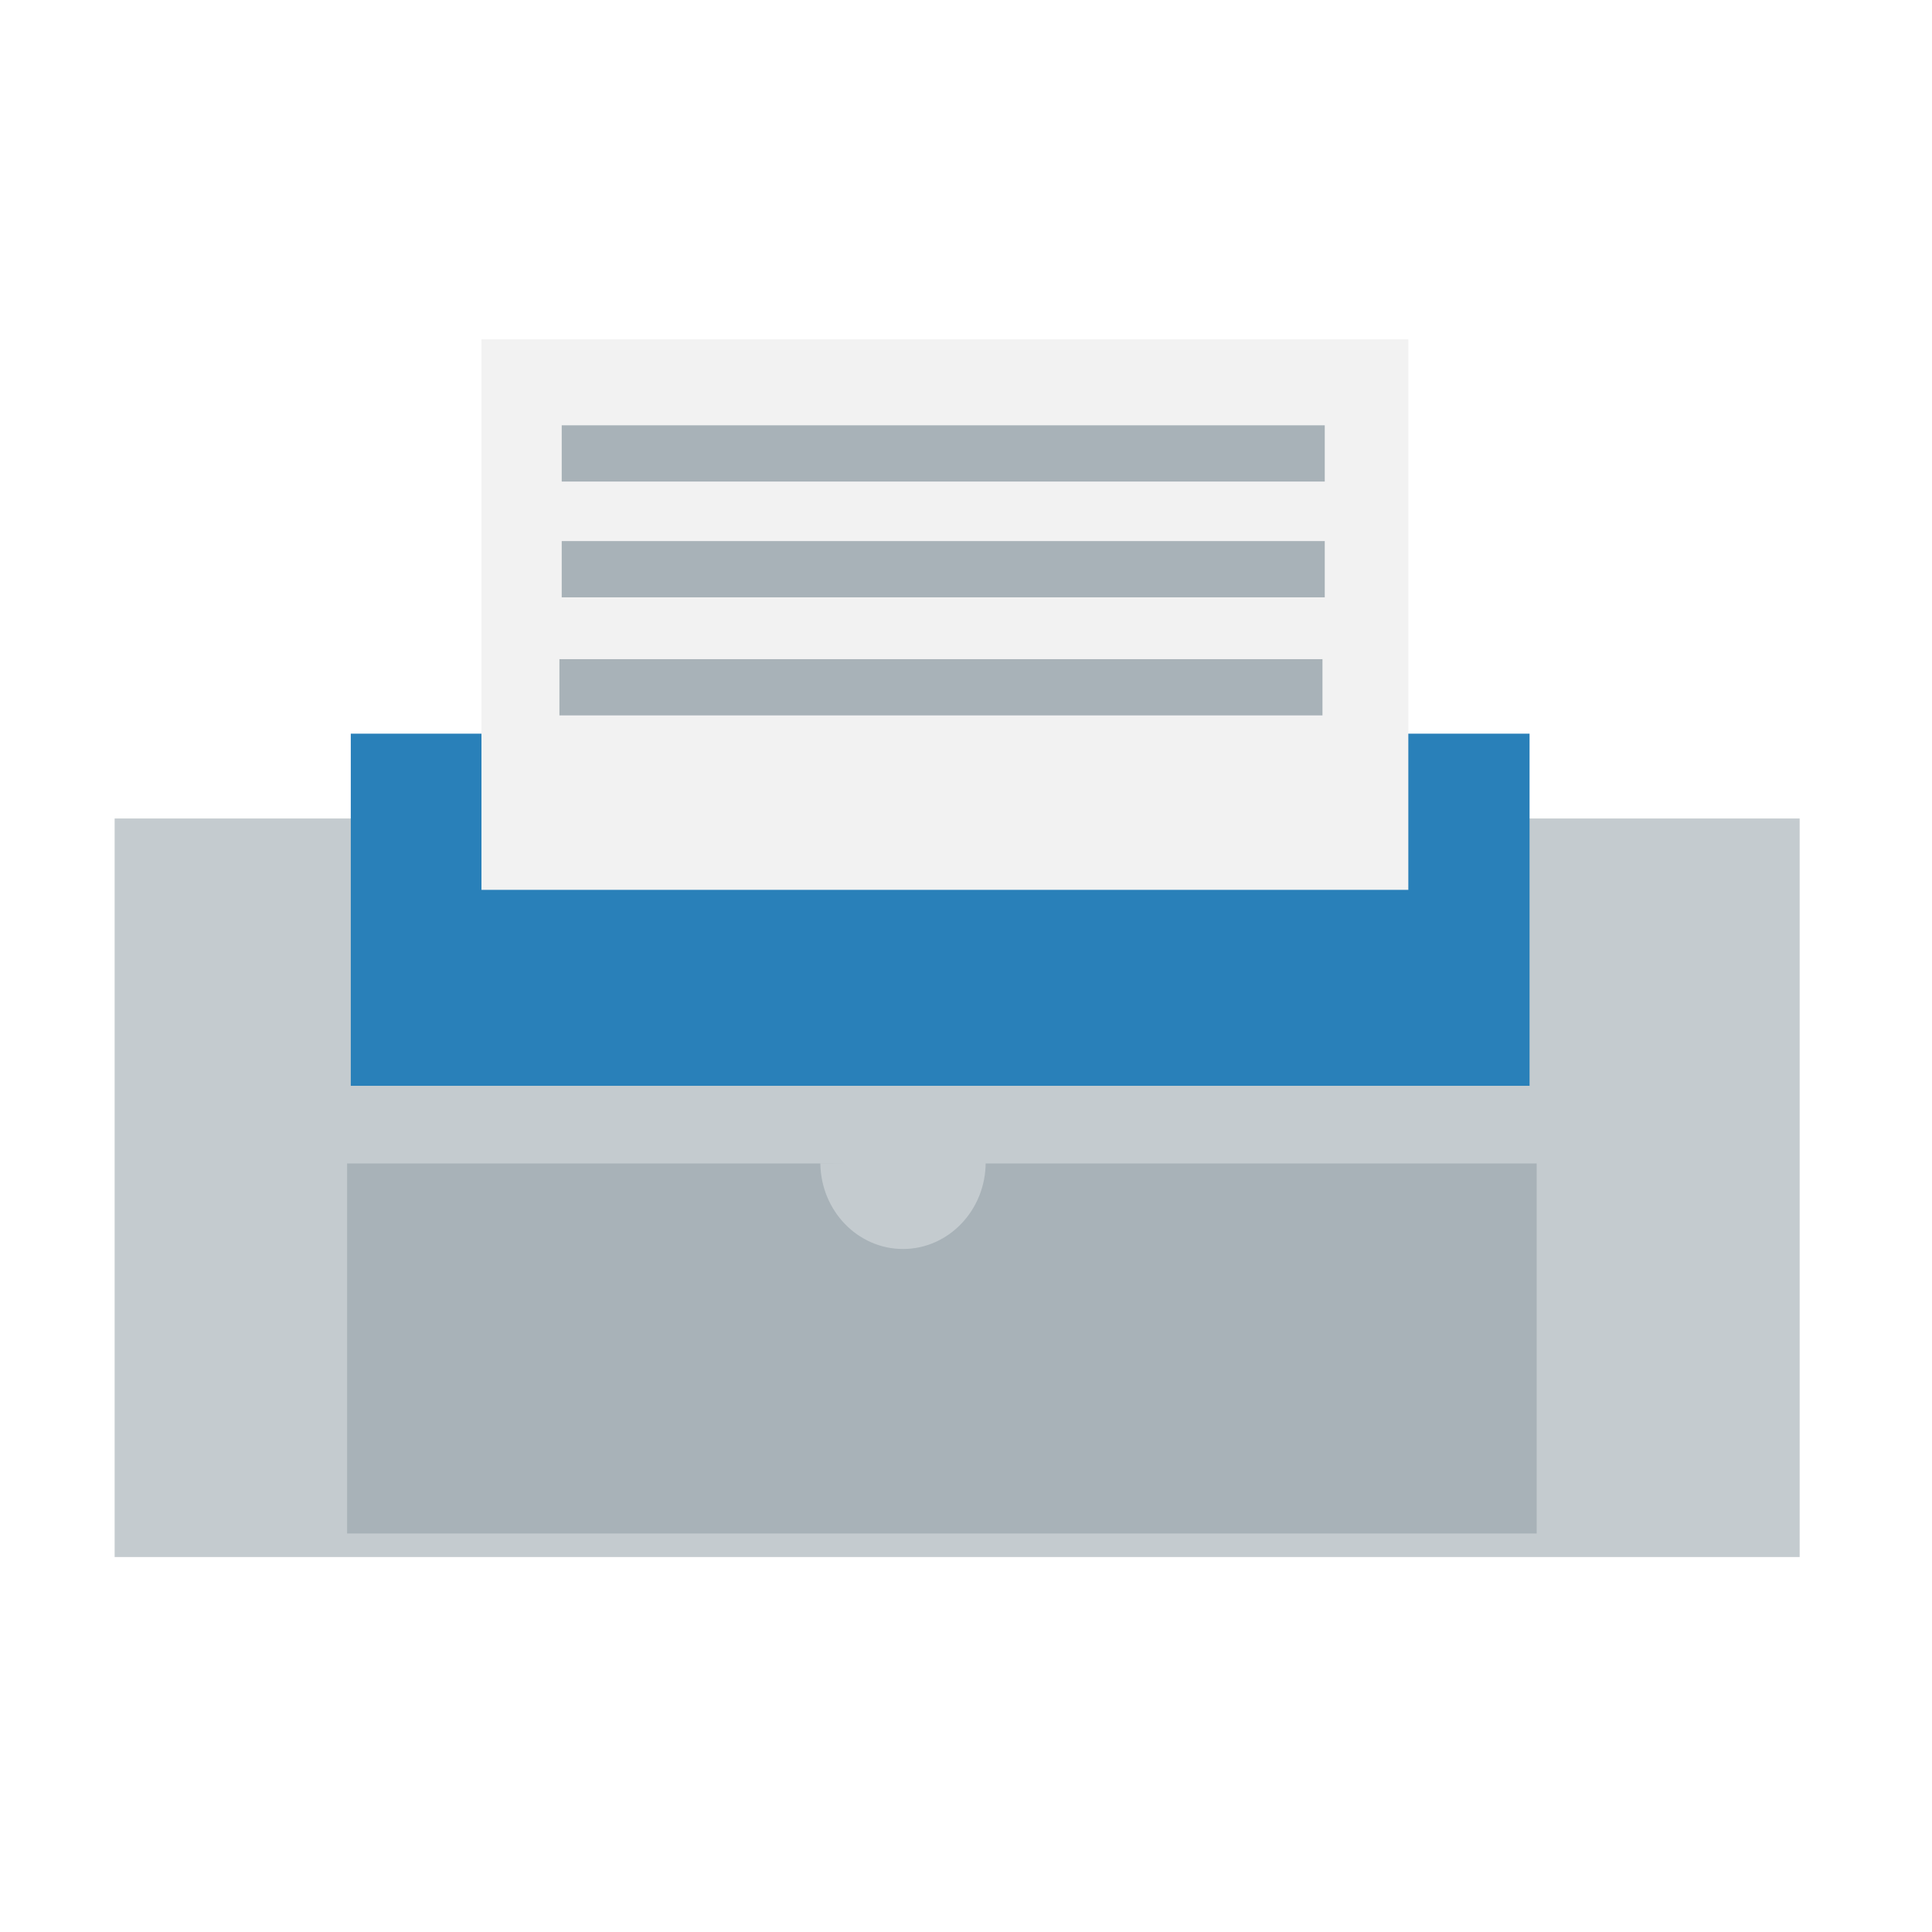
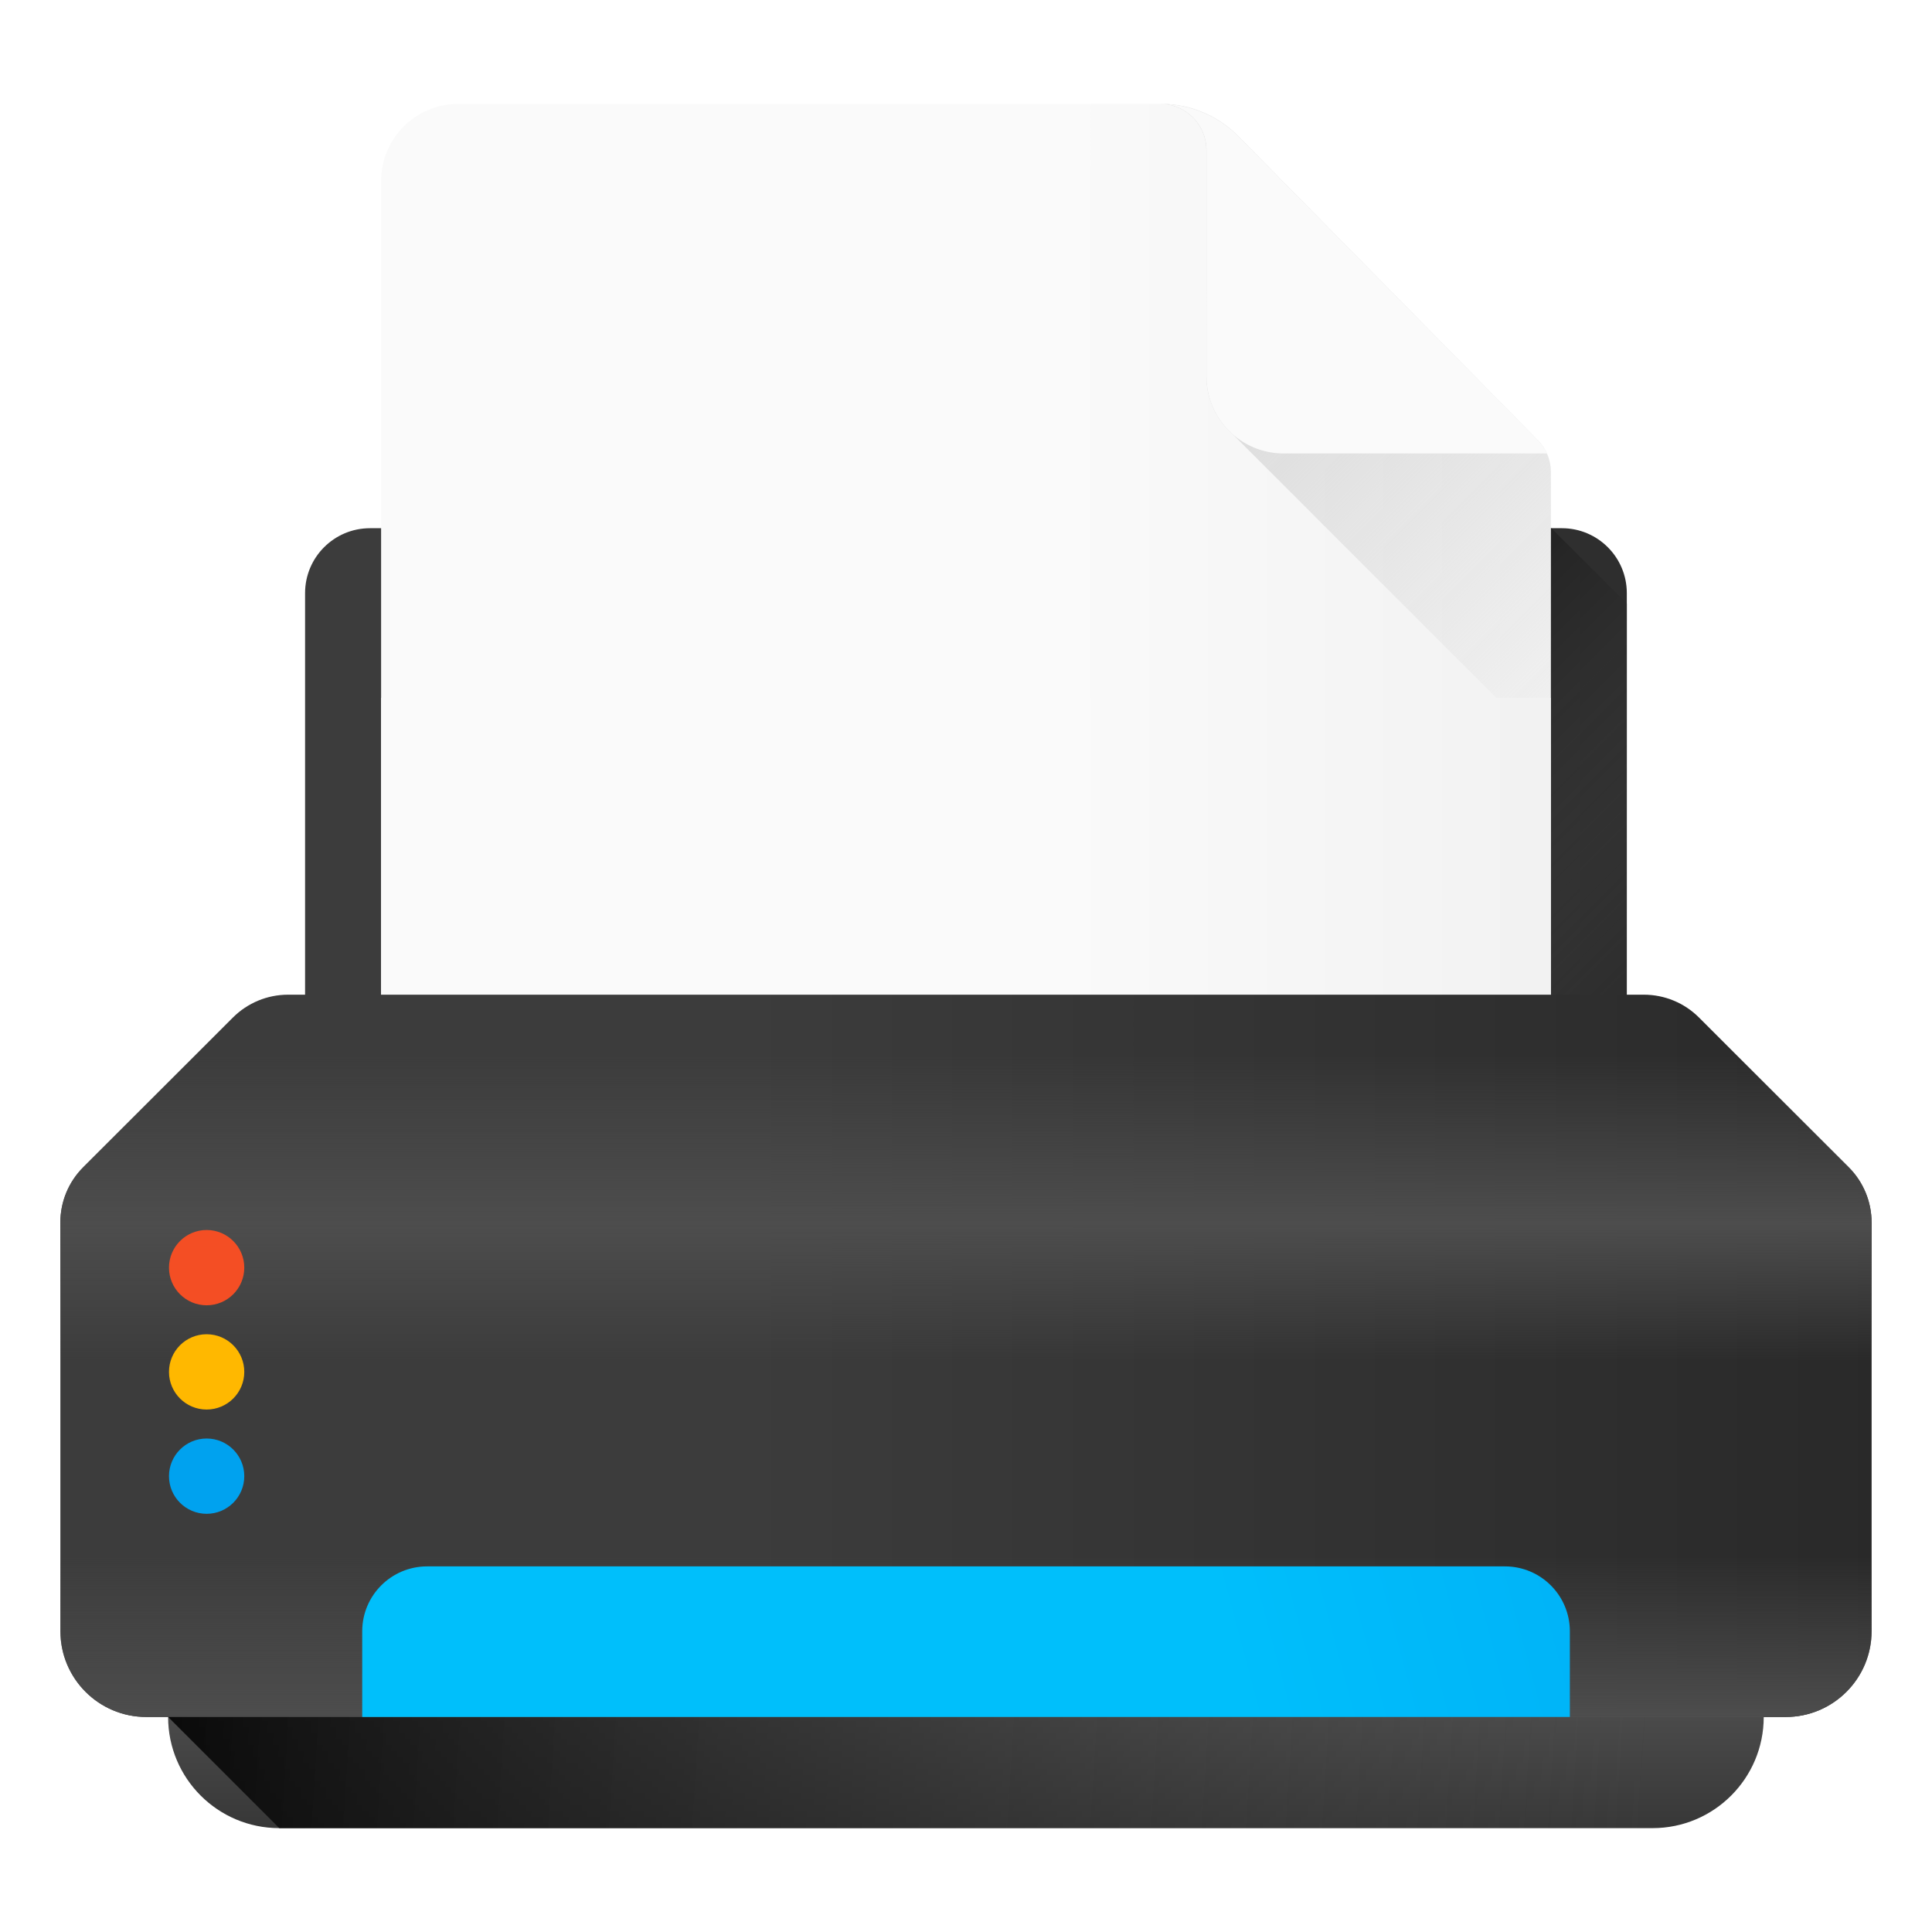
- <svg xmlns="http://www.w3.org/2000/svg" width="38.4pt" height="38.4pt">
-   <defs />
-   <g id="layer1">
-     <rect id="shape0" transform="translate(3.03798, 21.6911)" fill="#c4cbcf" fill-rule="evenodd" stroke="#003bc3" stroke-width="0" stroke-linecap="square" stroke-linejoin="miter" stroke-miterlimit="2.013" width="33.491pt" height="14.679pt" />
-     <rect id="shape1" transform="translate(9.2962, 19.443)" fill="#2980b9" fill-rule="evenodd" stroke="#003bc3" stroke-width="0" stroke-linecap="square" stroke-linejoin="miter" stroke-miterlimit="2" width="23.429pt" height="6.999pt" />
-     <rect id="shape2" transform="translate(12.7595, 8.9924)" fill="#f2f2f2" fill-rule="evenodd" stroke="#003bc3" stroke-width="0" stroke-linecap="square" stroke-linejoin="miter" stroke-miterlimit="2.013" width="18.422pt" height="10.942pt" />
-     <rect id="shape4" transform="translate(9.19841, 30.8328)" fill="#a8b2b8" fill-rule="evenodd" stroke="#34495e" stroke-width="0" stroke-linecap="square" stroke-linejoin="miter" stroke-miterlimit="2.013" width="23.644pt" height="7.355pt" />
-     <rect id="shape5" transform="translate(14.8861, 14.3393)" fill="#a8b2b8" fill-rule="evenodd" stroke="#34495e" stroke-width="0" stroke-linecap="square" stroke-linejoin="miter" stroke-miterlimit="2.013" width="15.166pt" height="1.118pt" />
-     <rect id="shape6" transform="translate(14.8253, 17.4684)" fill="#a8b2b8" fill-rule="evenodd" stroke="#34495e" stroke-width="0" stroke-linecap="square" stroke-linejoin="miter" stroke-miterlimit="2" width="15.166pt" height="1.118pt" />
-     <rect id="shape51" transform="translate(14.8861, 11.2709)" fill="#a8b2b8" fill-rule="evenodd" stroke="#34495e" stroke-width="0" stroke-linecap="square" stroke-linejoin="miter" stroke-miterlimit="2" width="15.166pt" height="1.118pt" />
-     <path id="shape01" transform="translate(21.7396, 30.8006)" fill="#c4cbcf" fill-rule="evenodd" stroke="#003bc3" stroke-width="0" stroke-linecap="square" stroke-linejoin="miter" stroke-miterlimit="2.013" d="M0 0.026C0.014 1.29 0.998 2.306 2.203 2.299C3.409 2.291 4.382 1.264 4.382 3.53273e-18" />
+ <svg xmlns="http://www.w3.org/2000/svg" xmlns:xlink="http://www.w3.org/1999/xlink" width="64" height="64" version="1.1">
+   <defs>
+     <linearGradient id="linearGradient856" x1="-73.361" x2="-58.736" y1="6.98" y2="17.198" gradientTransform="translate(75.14 -.97417)" gradientUnits="userSpaceOnUse">
+       <stop stop-color="#3c3c3c" offset="0" />
+       <stop stop-color="#1e1e1e" offset="1" />
+     </linearGradient>
+     <linearGradient id="linearGradient856-2" x1="-73.361" x2="-58.736" y1="6.98" y2="17.198" gradientTransform="translate(75.14 -.97417)" gradientUnits="userSpaceOnUse">
+       <stop stop-color="#fafafa" offset="0" />
+       <stop stop-color="#e6e6e6" offset="1" />
+     </linearGradient>
+     <linearGradient id="linearGradient977" x1="232.92" x2="378.87" y1="-60.145" y2="-60.145" gradientUnits="userSpaceOnUse" xlink:href="#linearGradient856" />
+     <linearGradient id="linearGradient979" x1="447.25" x2="331.04" y1="263.28" y2="379.48" gradientTransform="matrix(1.0039 0 0 -1.0039 .1922 516.56)" gradientUnits="userSpaceOnUse">
+       <stop stop-color="#4D4D4D" stop-opacity="0" offset="0" />
+       <stop offset="1" />
+     </linearGradient>
+     <linearGradient id="linearGradient981" x1="241.31" x2="370.48" y1="-58.493" y2="-58.493" gradientUnits="userSpaceOnUse" xlink:href="#linearGradient856-2" />
+     <linearGradient id="linearGradient983" x1="443.48" x2="308.63" y1="338.41" y2="473.27" gradientTransform="matrix(.39215 0 0 -.39215 205.97 57.307)" gradientUnits="userSpaceOnUse">
+       <stop stop-color="#d2d2d2" stop-opacity="0" offset="0" />
+       <stop stop-color="#d2d2d2" offset="1" />
+     </linearGradient>
+     <linearGradient id="linearGradient985" x1="327.34" x2="370.05" y1="-120.37" y2="-120.37" gradientUnits="userSpaceOnUse" xlink:href="#linearGradient856-2" />
+     <linearGradient id="linearGradient987" x1="241.31" x2="370.49" y1="-50.779" y2="-50.779" gradientUnits="userSpaceOnUse" xlink:href="#linearGradient856-2" />
+     <linearGradient id="linearGradient989" x1="205.9" x2="405.9" y1="-1.428" y2="-1.428" gradientUnits="userSpaceOnUse" xlink:href="#linearGradient856" />
+     <linearGradient id="linearGradient991" x1="254.81" x2="254.81" y1="93.864" y2="48.214" gradientTransform="matrix(.39215 0 0 -.39215 205.97 57.307)" gradientUnits="userSpaceOnUse">
+       <stop stop-color="#4d4d4d" stop-opacity="0" offset="0" />
+       <stop stop-color="#4d4d4d" stop-opacity=".141" offset=".143" />
+       <stop stop-color="#4d4d4d" stop-opacity=".384" offset=".384" />
+       <stop stop-color="#4d4d4d" stop-opacity=".69" offset=".692" />
+       <stop stop-color="#4d4d4d" offset="1" />
+     </linearGradient>
+     <linearGradient id="linearGradient993" x1="254.81" x2="254.81" y1="52.854" y2="8.873" gradientTransform="matrix(.39215 0 0 -.39215 205.97 57.307)" gradientUnits="userSpaceOnUse">
+       <stop stop-color="#4D4D4D" offset="0" />
+       <stop stop-color="#333" offset="1" />
+     </linearGradient>
+     <linearGradient id="linearGradient995" x1="446.99" x2="-.591" y1="21.334" y2="49.483" gradientTransform="matrix(.39215 0 0 -.39215 205.97 57.307)" gradientUnits="userSpaceOnUse">
+       <stop stop-color="#4D4D4D" stop-opacity="0" offset="0" />
+       <stop offset="1" />
+     </linearGradient>
+     <linearGradient id="linearGradient997" x1="239.23" x2="372.57" y1="30.136" y2="30.136" gradientTransform="matrix(.72563 -.19443 .19443 .72563 134.78 -21.005)" gradientUnits="userSpaceOnUse">
+       <stop stop-color="#00bffb" offset="0" />
+       <stop stop-color="#01a1f3" offset="1" />
+     </linearGradient>
+     <linearGradient id="linearGradient999" x1="530.64" x2="530.64" y1="-34.737" y2="-.839" gradientTransform="translate(-221.47)" gradientUnits="userSpaceOnUse">
+       <stop stop-color="#4D4D4D" stop-opacity="0" offset="0" />
+       <stop stop-color="#4d4d4d" offset=".553" />
+       <stop stop-color="#4d4d4d" stop-opacity="0" offset="1" />
+     </linearGradient>
+   </defs>
+   <g transform="matrix(.3 0 0 .3 -59.77 45.342)">
+     <path d="m378.87-27.474h-145.95v-58.172c0-3.959 3.209-7.169 7.169-7.169h131.61c3.959 0 7.169 3.209 7.169 7.169z" fill="url(#linearGradient977)" stroke-width=".391" />
+     <polygon transform="matrix(.39062 0 0 .39062 205.9 -144.47)" points="404.17 299.52 442.82 299.52 442.82 153.57 421.49 132.25 404.17 132.25" fill="url(#linearGradient979)" />
+     <g stroke-width=".391">
+       <path d="m327.62-139.67h-77.79c-4.703 0-8.515 3.812-8.515 8.515v145.33c0 4.703 3.812 8.515 8.515 8.515h112.14c4.703 0 8.515-3.812 8.515-8.515v-113.21c0-1.303-0.512-2.554-1.427-3.482l-33.218-33.713c-2.169-2.202-5.131-3.441-8.222-3.441z" fill="url(#linearGradient981)" />
+       <path d="m336.27-135.79c-0.116-0.117-0.188-0.19-0.217-0.22l-0.025-0.026c-2.225-2.257-5.235-3.555-8.399-3.631-0.075-4e-3 -0.152-4e-3 -0.228-4e-3h-0.04c0.14 3.9e-4 0.277 5e-3 0.412 0.018 0.134 9e-3 0.269 0.029 0.398 0.048l0.091 0.019c0.259 0.048 0.513 0.115 0.758 0.202 0.129 0.043 0.259 0.096 0.384 0.154 0.58 0.249 1.103 0.614 1.544 1.056 0.365 0.365 0.671 0.782 0.911 1.242 0.053 0.091 0.101 0.187 0.139 0.288 0.077 0.163 0.144 0.331 0.196 0.504 0.014 0.043 0.029 0.082 0.038 0.125 0.105 0.345 0.173 0.71 0.196 1.079 9e-3 0.125 0.015 0.249 0.015 0.374v24.98c0 0.163 5e-3 0.321 0.014 0.48 0.01 0.154 0.019 0.307 0.038 0.461 0 9e-3 0 0.024 5e-3 0.034 0.014 0.148 0.034 0.297 0.062 0.441 0.019 0.139 0.048 0.273 0.077 0.408 9e-3 0.043 0.019 0.086 0.029 0.129 0.029 0.115 0.058 0.23 0.091 0.34 0 0.019 5e-3 0.038 0.015 0.058 0.029 0.101 0.062 0.202 0.096 0.302 0.019 0.072 0.043 0.144 0.072 0.216 0.015 0.043 0.029 0.086 0.048 0.125 0.029 0.096 0.067 0.192 0.11 0.283 0.038 0.105 0.086 0.211 0.139 0.316 0.062 0.139 0.129 0.273 0.202 0.403 0.144 0.264 0.297 0.518 0.456 0.763 5e-3 5e-3 5e-3 9e-3 9e-3 9e-3 0.254 0.37 0.537 0.72 0.839 1.045 0.101 0.105 0.206 0.216 0.312 0.316 0.11 0.105 0.221 0.206 0.331 0.302l35.092 35.092v-30.975c0-1.303-0.512-2.554-1.427-3.482z" fill="url(#linearGradient983)" />
+       <path d="m370.05-101.07s-0.252-0.713-1.242-1.703c-0.368-0.368-32.771-33.261-32.771-33.261-2.294-2.328-5.426-3.639-8.695-3.639 2.821 0 5.109 2.288 5.109 5.109v24.979c0 4.703 3.812 8.515 8.515 8.515z" fill="url(#linearGradient985)" />
+       <rect x="241.31" y="-74.083" width="129.17" height="46.608" fill="url(#linearGradient987)" />
+       <path d="m405.9-16.165v45.128c0 5.24-4.248 9.488-9.488 9.488h-181.03c-5.237 0-9.483-4.245-9.483-9.483v-45.133c0-2.284 0.907-4.473 2.522-6.088l16.531-16.531c1.614-1.614 3.805-2.522 6.088-2.522h149.71c2.284 0 4.473 0.907 6.088 2.522l16.531 16.531c1.615 1.615 2.522 3.805 2.522 6.088z" fill="url(#linearGradient989)" />
+       <path d="m205.9 19.396v9.568c0 5.239 4.247 9.486 9.486 9.486h181.03c5.239 0 9.486-4.247 9.486-9.486v-9.568z" fill="url(#linearGradient991)" />
+       <path d="m381.72 50.724h-151.65c-6.779 0-12.274-5.495-12.274-12.274h176.19c0 6.779-5.495 12.274-12.273 12.274z" fill="url(#linearGradient993)" />
+       <path d="m393.99 38.45h-176.19l12.274 12.274h151.65c6.778 0 12.273-5.495 12.273-12.274z" fill="url(#linearGradient995)" />
+       <path d="m372.57 38.45h-133.34v-9.459c0-3.959 3.209-7.169 7.169-7.169h119.01c3.959 0 7.169 3.209 7.169 7.169v9.459z" fill="url(#linearGradient997)" />
+       <path d="m208.42-22.253c-1.614 1.614-2.522 3.805-2.522 6.088v15.871h200v-15.871c0-2.284-0.907-4.473-2.522-6.088l-12.576-12.576h-169.8z" fill="url(#linearGradient999)" />
+       <circle cx="222.05" cy="-11.165" r="4.157" fill="#f44e24" />
+       <circle cx="222.05" cy=".345" r="4.157" fill="#ffb800" />
+       <circle cx="222.05" cy="11.859" r="4.157" fill="#00a2ef" />
+     </g>
  </g>
</svg>
